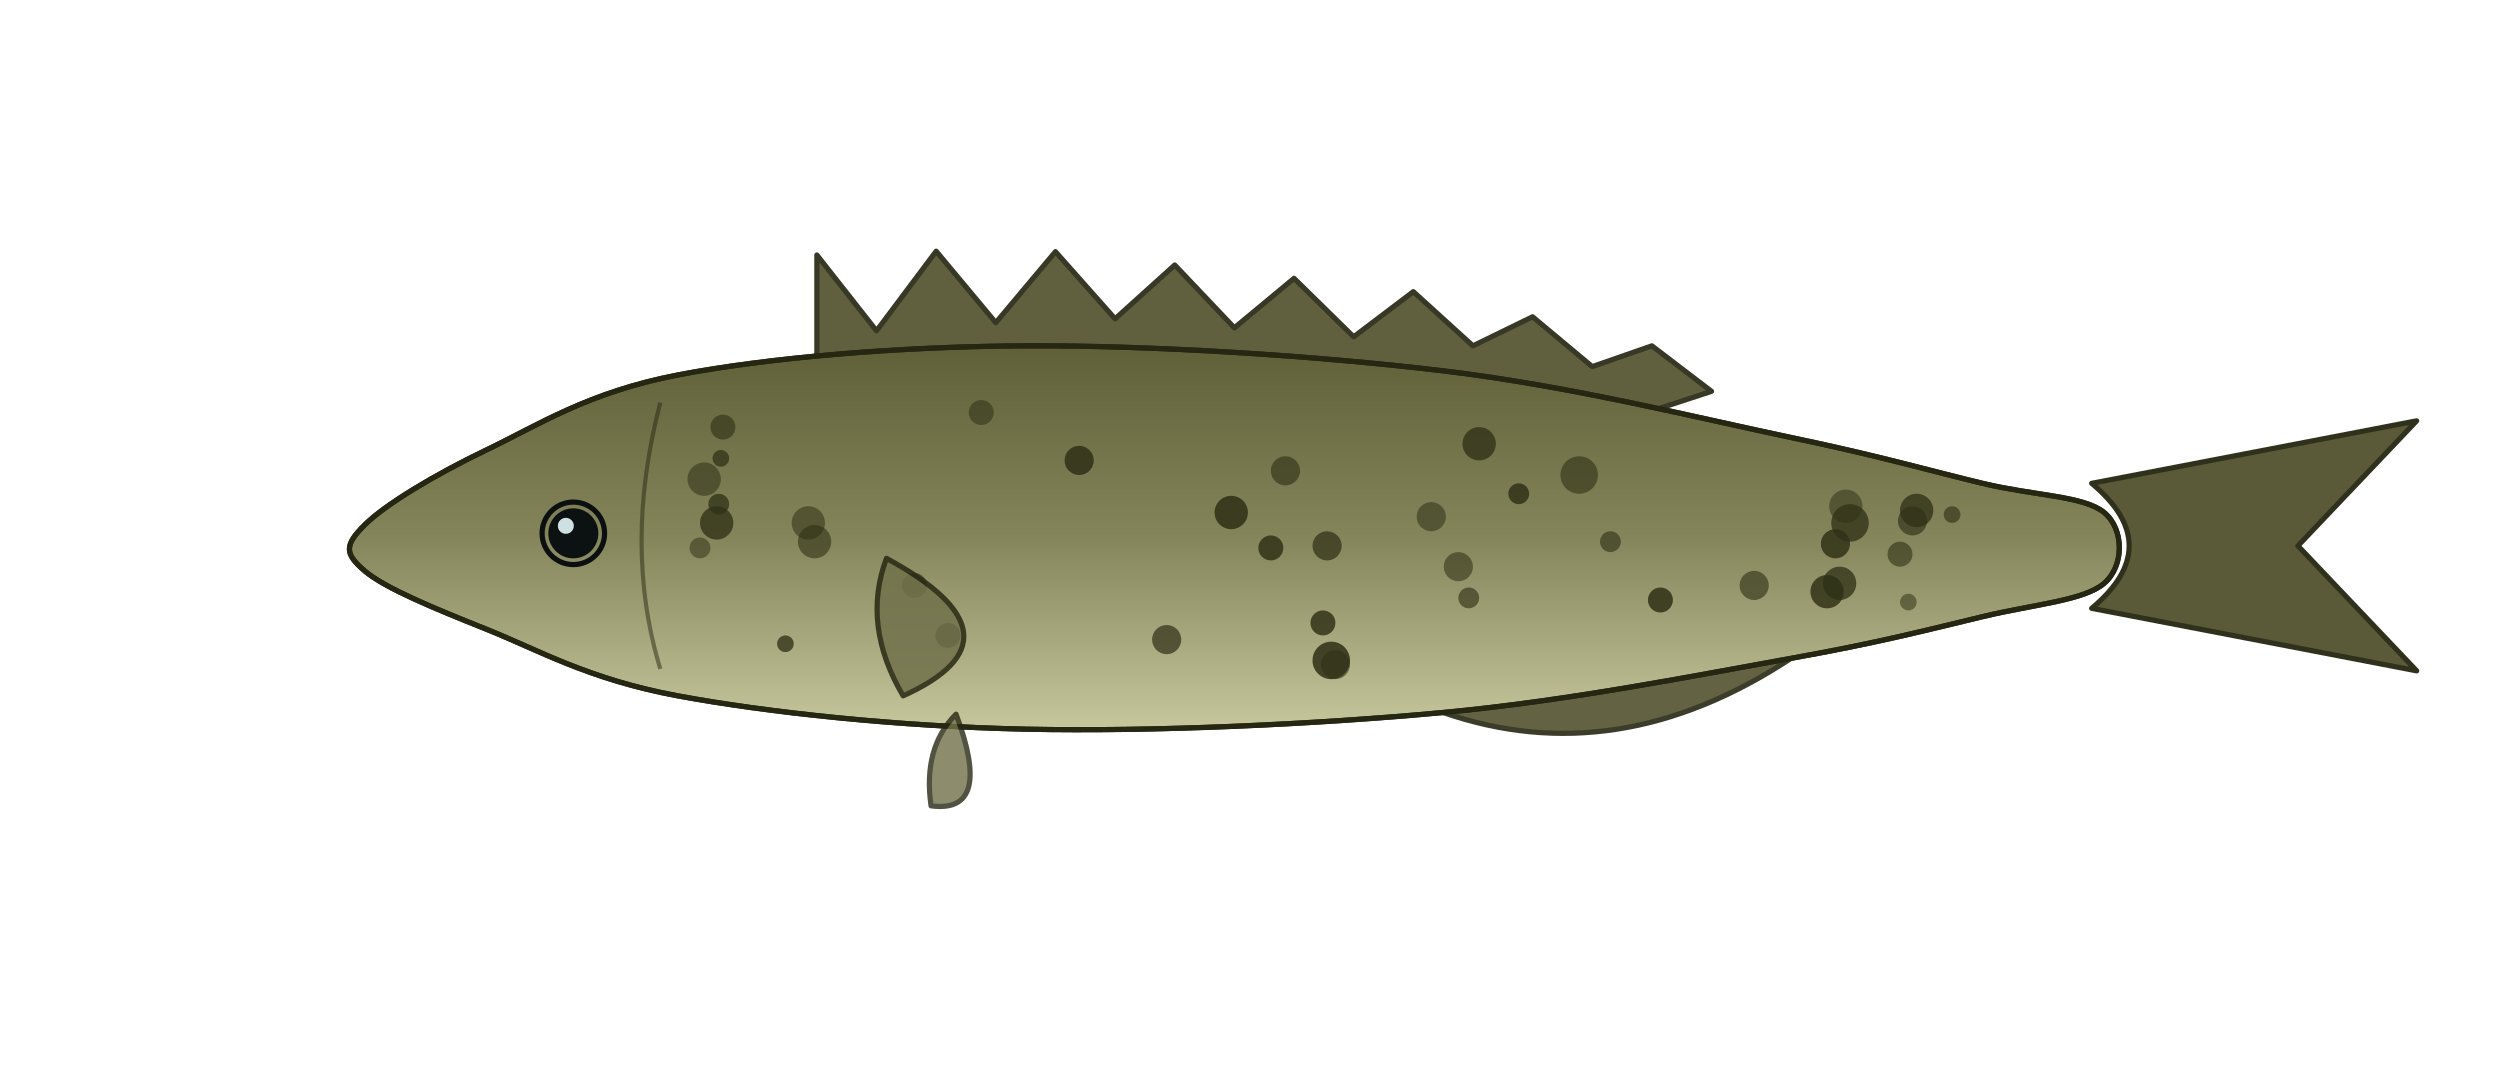
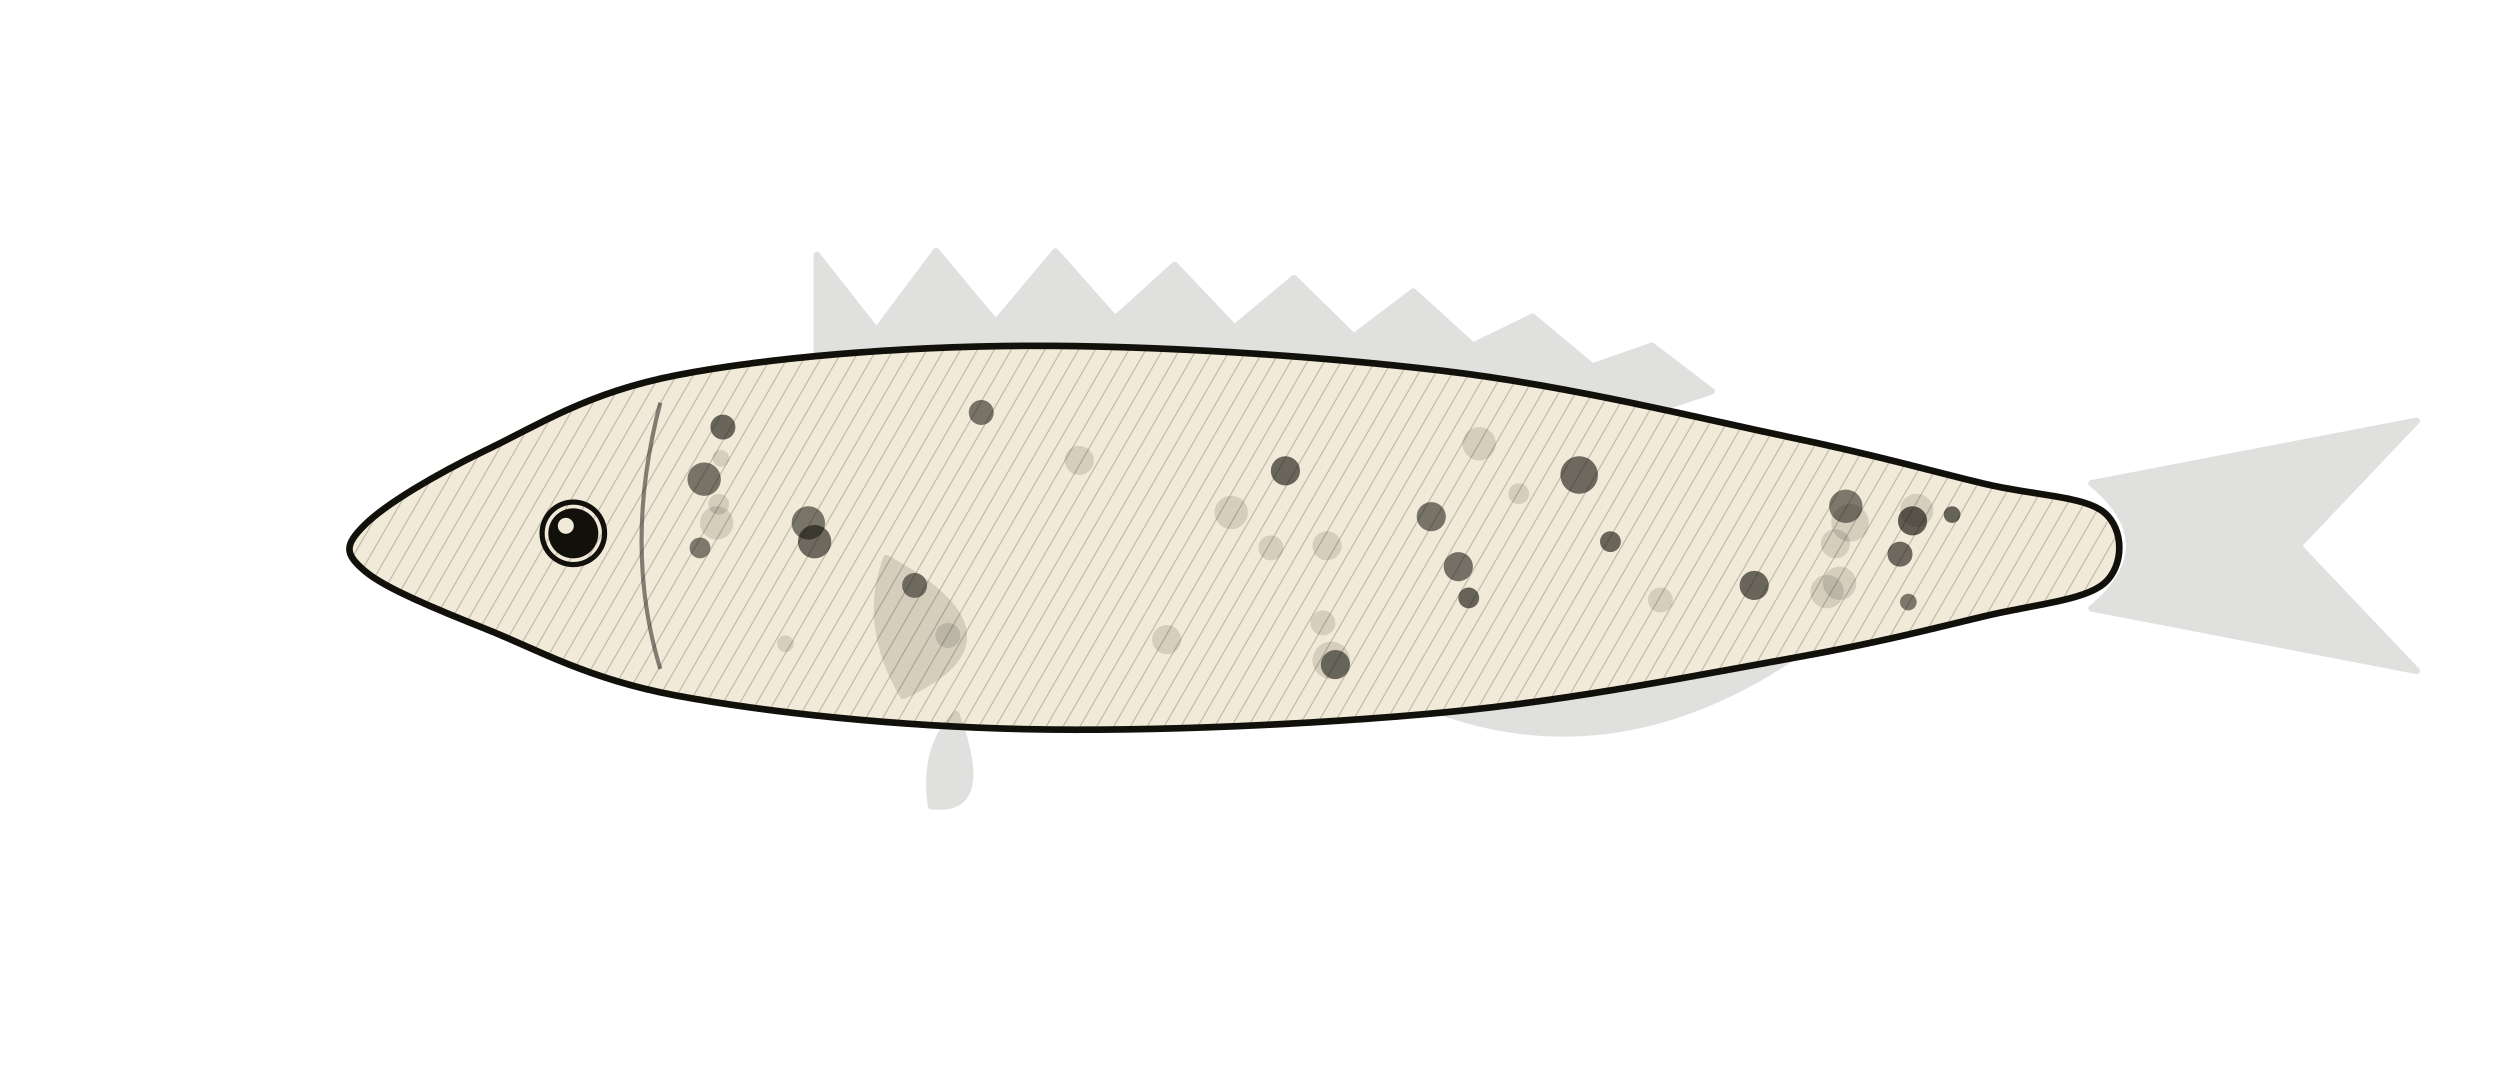
<svg xmlns="http://www.w3.org/2000/svg" viewBox="0 0 1200 520">
  <defs>
-     <linearGradient id="gsp" x1="0" y1="0" x2="0" y2="1">
-       <stop offset="0" stop-color="#5f6038" />
-       <stop offset=".5" stop-color="#84855a" />
-       <stop offset="1" stop-color="#c6c79c" />
-     </linearGradient>
+     <pattern id="_hatch" patternUnits="userSpaceOnUse" width="7" height="7" patternTransform="rotate(30)">
+       <line x1="0" y1="0" x2="0" y2="7" stroke="#12100A" stroke-width="1.1" opacity="0.22" />
+     </pattern>
    <clipPath id="csp">
      <path d="M 175.0 252.0 C 184.7 242.3 208.4 228.0 233.4 216.0 C 258.5 204.0 282.2 188.3 325.3 180.0 C 368.4 171.7 431.1 166.3 492.3 166.0 C 553.5 165.7 631.5 170.7 692.7 178.0 C 753.9 185.3 816.6 201.0 859.7 210.0 C 902.8 219.0 926.5 226.0 951.6 232.0 C 976.6 238.0 1000.3 238.0 1010.0 246.0 C 1019.7 254.0 1019.7 271.7 1010.0 280.0 C 1000.3 288.3 976.6 290.0 951.6 296.0 C 926.5 302.0 902.8 308.3 859.7 316.0 C 816.6 323.7 753.9 336.3 692.7 342.0 C 631.5 347.7 553.5 351.3 492.3 350.0 C 431.1 348.7 368.4 342.0 325.3 334.0 C 282.2 326.0 258.5 312.0 233.4 302.0 C 208.4 292.0 184.7 282.3 175.0 274.0 C 165.3 265.7 165.3 261.7 175.0 252.0 Z" />
    </clipPath>
  </defs>
-   <g stroke="#262712" stroke-width="2.5" stroke-linejoin="round">
-     <path d="M 392.1 174.4 L 392.1 122.4 L 420.729 158.8 L 449.357 120.571 L 477.986 154.891 L 506.614 120.8 L 535.243 153.04 L 563.871 127.2 L 592.5 157.36 L 621.129 133.6 L 649.757 161.68 L 678.386 140.0 L 707.014 166.0 L 735.643 152.057 L 764.271 175.977 L 792.9 166.0 L 821.529 187.84 L 792.9 197.2 Z" fill="#52522f" opacity=".92" />
-     <path d="M 692.7 342.0 Q 776.2 371.0 859.7 316.0 Z" fill="#52522f" opacity=".9" />
-     <g fill="#52522f" opacity=".95">
+   <g stroke="#12100A" stroke-width="3.2" stroke-linejoin="round">
+     <path d="M 392.1 174.4 L 392.1 122.4 L 420.729 158.8 L 449.357 120.571 L 477.986 154.891 L 506.614 120.8 L 535.243 153.04 L 563.871 127.2 L 592.5 157.36 L 621.129 133.6 L 649.757 161.68 L 678.386 140.0 L 707.014 166.0 L 735.643 152.057 L 764.271 175.977 L 792.9 166.0 L 821.529 187.84 L 792.9 197.2 Z" fill="#12100A" opacity="0.13" />
+     <path d="M 692.7 342.0 Q 776.2 371.0 859.7 316.0 Z" fill="#12100A" opacity="0.13" />
+     <g fill="#12100A" opacity="0.13">
      <path d="M 1004 232.0 L 1160 202 L 1103.0 262 L 1160 322 L 1004 292.0 Q 1040 262 1004 232.0 Z" />
    </g>
-     <path d="M 175.0 252.0 C 184.7 242.3 208.4 228.0 233.4 216.0 C 258.5 204.0 282.2 188.3 325.3 180.0 C 368.4 171.7 431.1 166.3 492.3 166.0 C 553.5 165.7 631.5 170.7 692.7 178.0 C 753.9 185.3 816.6 201.0 859.7 210.0 C 902.8 219.0 926.5 226.0 951.6 232.0 C 976.6 238.0 1000.3 238.0 1010.0 246.0 C 1019.7 254.0 1019.7 271.7 1010.0 280.0 C 1000.3 288.3 976.6 290.0 951.6 296.0 C 926.5 302.0 902.8 308.3 859.7 316.0 C 816.6 323.7 753.9 336.3 692.7 342.0 C 631.5 347.7 553.5 351.3 492.3 350.0 C 431.1 348.7 368.4 342.0 325.3 334.0 C 282.2 326.0 258.5 312.0 233.4 302.0 C 208.4 292.0 184.7 282.3 175.0 274.0 C 165.3 265.7 165.3 261.7 175.0 252.0 Z" fill="url(#gsp)" />
+     <path d="M 175.0 252.0 C 184.7 242.3 208.4 228.0 233.4 216.0 C 258.5 204.0 282.2 188.3 325.3 180.0 C 368.4 171.7 431.1 166.3 492.3 166.0 C 553.5 165.7 631.5 170.7 692.7 178.0 C 753.9 185.3 816.6 201.0 859.7 210.0 C 902.8 219.0 926.5 226.0 951.6 232.0 C 976.6 238.0 1000.3 238.0 1010.0 246.0 C 1019.7 254.0 1019.7 271.7 1010.0 280.0 C 1000.3 288.3 976.6 290.0 951.6 296.0 C 926.5 302.0 902.8 308.3 859.7 316.0 C 816.6 323.7 753.9 336.3 692.7 342.0 C 631.5 347.7 553.5 351.3 492.3 350.0 C 431.1 348.7 368.4 342.0 325.3 334.0 C 282.2 326.0 258.5 312.0 233.4 302.0 C 208.4 292.0 184.7 282.3 175.0 274.0 C 165.3 265.7 165.3 261.7 175.0 252.0 Z" fill="#F2EAD8" stroke="none" />
+     <path d="M 175.0 252.0 C 184.7 242.3 208.4 228.0 233.4 216.0 C 258.5 204.0 282.2 188.3 325.3 180.0 C 368.4 171.7 431.1 166.3 492.3 166.0 C 553.5 165.7 631.5 170.7 692.7 178.0 C 753.9 185.3 816.6 201.0 859.7 210.0 C 902.8 219.0 926.5 226.0 951.6 232.0 C 976.6 238.0 1000.3 238.0 1010.0 246.0 C 1019.7 254.0 1019.7 271.7 1010.0 280.0 C 1000.3 288.3 976.6 290.0 951.6 296.0 C 926.5 302.0 902.8 308.3 859.7 316.0 C 816.6 323.7 753.9 336.3 692.7 342.0 C 631.5 347.7 553.5 351.3 492.3 350.0 C 431.1 348.7 368.4 342.0 325.3 334.0 C 282.2 326.0 258.5 312.0 233.4 302.0 C 208.4 292.0 184.7 282.3 175.0 274.0 C 165.3 265.7 165.3 261.7 175.0 252.0 Z" fill="url(#_hatch)" stroke="none" />
    <g clip-path="url(#csp)" stroke="none">
-       <circle cx="916" cy="289" r="4" fill="#2e2f15" opacity="0.53" />
-       <circle cx="842" cy="281" r="7" fill="#2e2f15" opacity="0.61" />
-       <circle cx="700" cy="272" r="7" fill="#2e2f15" opacity="0.56" />
-       <circle cx="591" cy="246" r="8" fill="#2e2f15" opacity="0.85" />
-       <circle cx="912" cy="266" r="6" fill="#2e2f15" opacity="0.59" />
-       <circle cx="347" cy="205" r="6" fill="#2e2f15" opacity="0.61" />
-       <circle cx="560" cy="307" r="7" fill="#2e2f15" opacity="0.70" />
-       <circle cx="471" cy="198" r="6" fill="#2e2f15" opacity="0.55" />
-       <circle cx="641" cy="319" r="7" fill="#2e2f15" opacity="0.56" />
-       <circle cx="877" cy="284" r="8" fill="#2e2f15" opacity="0.82" />
-       <circle cx="797" cy="288" r="6" fill="#2e2f15" opacity="0.84" />
-       <circle cx="920" cy="245" r="8" fill="#2e2f15" opacity="0.75" />
-       <circle cx="610" cy="263" r="6" fill="#2e2f15" opacity="0.82" />
-       <circle cx="635" cy="299" r="6" fill="#2e2f15" opacity="0.81" />
-       <circle cx="881" cy="261" r="7" fill="#2e2f15" opacity="0.82" />
-       <circle cx="773" cy="260" r="5" fill="#2e2f15" opacity="0.61" />
-       <circle cx="758" cy="228" r="9" fill="#2e2f15" opacity="0.59" />
-       <circle cx="888" cy="251" r="9" fill="#2e2f15" opacity="0.75" />
-       <circle cx="637" cy="262" r="7" fill="#2e2f15" opacity="0.71" />
-       <circle cx="518" cy="221" r="7" fill="#2e2f15" opacity="0.83" />
-       <circle cx="710" cy="213" r="8" fill="#2e2f15" opacity="0.75" />
-       <circle cx="886" cy="243" r="8" fill="#2e2f15" opacity="0.52" />
-       <circle cx="729" cy="237" r="5" fill="#2e2f15" opacity="0.81" />
-       <circle cx="391" cy="260" r="8" fill="#2e2f15" opacity="0.59" />
-       <circle cx="455" cy="305" r="6" fill="#2e2f15" opacity="0.75" />
-       <circle cx="345" cy="242" r="5" fill="#2e2f15" opacity="0.74" />
-       <circle cx="377" cy="309" r="4" fill="#2e2f15" opacity="0.76" />
-       <circle cx="338" cy="230" r="8" fill="#2e2f15" opacity="0.55" />
-       <circle cx="439" cy="281" r="6" fill="#2e2f15" opacity="0.52" />
-       <circle cx="937" cy="247" r="4" fill="#2e2f15" opacity="0.62" />
-       <circle cx="705" cy="287" r="5" fill="#2e2f15" opacity="0.62" />
-       <circle cx="344" cy="251" r="8" fill="#2e2f15" opacity="0.76" />
-       <circle cx="883" cy="280" r="8" fill="#2e2f15" opacity="0.75" />
-       <circle cx="617" cy="226" r="7" fill="#2e2f15" opacity="0.61" />
-       <circle cx="388" cy="251" r="8" fill="#2e2f15" opacity="0.54" />
-       <circle cx="687" cy="248" r="7" fill="#2e2f15" opacity="0.55" />
-       <circle cx="918" cy="250" r="7" fill="#2e2f15" opacity="0.65" />
-       <circle cx="336" cy="263" r="5" fill="#2e2f15" opacity="0.52" />
-       <circle cx="346" cy="220" r="4" fill="#2e2f15" opacity="0.72" />
-       <circle cx="639" cy="317" r="9" fill="#2e2f15" opacity="0.85" />
+       <circle cx="916" cy="289" r="4" fill="#12100A" opacity="0.53" />
+       <circle cx="842" cy="281" r="7" fill="#12100A" opacity="0.61" />
+       <circle cx="700" cy="272" r="7" fill="#12100A" opacity="0.56" />
+       <circle cx="591" cy="246" r="8" fill="#12100A" opacity="0.13" />
+       <circle cx="912" cy="266" r="6" fill="#12100A" opacity="0.59" />
+       <circle cx="347" cy="205" r="6" fill="#12100A" opacity="0.61" />
+       <circle cx="560" cy="307" r="7" fill="#12100A" opacity="0.13" />
+       <circle cx="471" cy="198" r="6" fill="#12100A" opacity="0.55" />
+       <circle cx="641" cy="319" r="7" fill="#12100A" opacity="0.56" />
+       <circle cx="877" cy="284" r="8" fill="#12100A" opacity="0.13" />
+       <circle cx="797" cy="288" r="6" fill="#12100A" opacity="0.13" />
+       <circle cx="920" cy="245" r="8" fill="#12100A" opacity="0.13" />
+       <circle cx="610" cy="263" r="6" fill="#12100A" opacity="0.13" />
+       <circle cx="635" cy="299" r="6" fill="#12100A" opacity="0.13" />
+       <circle cx="881" cy="261" r="7" fill="#12100A" opacity="0.13" />
+       <circle cx="773" cy="260" r="5" fill="#12100A" opacity="0.61" />
+       <circle cx="758" cy="228" r="9" fill="#12100A" opacity="0.59" />
+       <circle cx="888" cy="251" r="9" fill="#12100A" opacity="0.13" />
+       <circle cx="637" cy="262" r="7" fill="#12100A" opacity="0.13" />
+       <circle cx="518" cy="221" r="7" fill="#12100A" opacity="0.13" />
+       <circle cx="710" cy="213" r="8" fill="#12100A" opacity="0.13" />
+       <circle cx="886" cy="243" r="8" fill="#12100A" opacity="0.52" />
+       <circle cx="729" cy="237" r="5" fill="#12100A" opacity="0.13" />
+       <circle cx="391" cy="260" r="8" fill="#12100A" opacity="0.59" />
+       <circle cx="455" cy="305" r="6" fill="#12100A" opacity="0.13" />
+       <circle cx="345" cy="242" r="5" fill="#12100A" opacity="0.13" />
+       <circle cx="377" cy="309" r="4" fill="#12100A" opacity="0.13" />
+       <circle cx="338" cy="230" r="8" fill="#12100A" opacity="0.55" />
+       <circle cx="439" cy="281" r="6" fill="#12100A" opacity="0.52" />
+       <circle cx="937" cy="247" r="4" fill="#12100A" opacity="0.62" />
+       <circle cx="705" cy="287" r="5" fill="#12100A" opacity="0.62" />
+       <circle cx="344" cy="251" r="8" fill="#12100A" opacity="0.13" />
+       <circle cx="883" cy="280" r="8" fill="#12100A" opacity="0.13" />
+       <circle cx="617" cy="226" r="7" fill="#12100A" opacity="0.61" />
+       <circle cx="388" cy="251" r="8" fill="#12100A" opacity="0.54" />
+       <circle cx="687" cy="248" r="7" fill="#12100A" opacity="0.55" />
+       <circle cx="918" cy="250" r="7" fill="#12100A" opacity="0.65" />
+       <circle cx="336" cy="263" r="5" fill="#12100A" opacity="0.52" />
+       <circle cx="346" cy="220" r="4" fill="#12100A" opacity="0.13" />
+       <circle cx="639" cy="317" r="9" fill="#12100A" opacity="0.13" />
    </g>
    <path d="M 175.0 252.0 C 184.7 242.3 208.4 228.0 233.4 216.0 C 258.5 204.0 282.2 188.3 325.3 180.0 C 368.4 171.7 431.1 166.3 492.3 166.0 C 553.5 165.7 631.5 170.7 692.7 178.0 C 753.9 185.3 816.6 201.0 859.7 210.0 C 902.8 219.0 926.5 226.0 951.6 232.0 C 976.6 238.0 1000.3 238.0 1010.0 246.0 C 1019.7 254.0 1019.7 271.7 1010.0 280.0 C 1000.3 288.3 976.6 290.0 951.6 296.0 C 926.5 302.0 902.8 308.3 859.7 316.0 C 816.6 323.7 753.9 336.3 692.7 342.0 C 631.5 347.7 553.5 351.3 492.3 350.0 C 431.1 348.7 368.4 342.0 325.3 334.0 C 282.2 326.0 258.5 312.0 233.4 302.0 C 208.4 292.0 184.7 282.3 175.0 274.0 C 165.3 265.7 165.3 261.7 175.0 252.0 Z" fill="none" />
-     <path d="M 425.5 268 Q 495.5 306 433.5 334 Q 413.5 300 425.5 268 Z" fill="#70714a" opacity=".85" />
-     <path d="M 458.9 342.8 Q 476.9 390.8 446.9 386.8 Q 442.9 358.8 458.9 342.8 Z" fill="#70714a" opacity=".8" />
-     <path d="M 316.95 193.273 Q 298.95 262 316.95 321.091" fill="none" stroke="#262712" stroke-width="2" opacity=".5" />
-     <circle cx="275.2" cy="256" r="15" fill="none" stroke="#0c0f10" stroke-width="2.5" />
-     <circle cx="275.2" cy="256" r="12" fill="#0c1112" stroke="none" />
-     <circle cx="271.6" cy="252.4" r="3.84" fill="#cfe0e2" stroke="none" />
+     <path d="M 425.5 268 Q 495.5 306 433.5 334 Q 413.5 300 425.5 268 Z" fill="#12100A" opacity="0.13" />
+     <path d="M 458.9 342.8 Q 476.9 390.8 446.9 386.8 Q 442.9 358.8 458.9 342.8 Z" fill="#12100A" opacity="0.13" />
+     <path d="M 316.95 193.273 Q 298.95 262 316.95 321.091" fill="none" stroke="#12100A" stroke-width="2" opacity=".5" />
+     <circle cx="275.2" cy="256" r="15" fill="none" stroke="#12100A" stroke-width="2.5" />
+     <circle cx="275.2" cy="256" r="12" fill="#12100A" stroke="none" />
+     <circle cx="271.6" cy="252.4" r="3.84" fill="#F2EAD8" stroke="none" />
  </g>
</svg>
